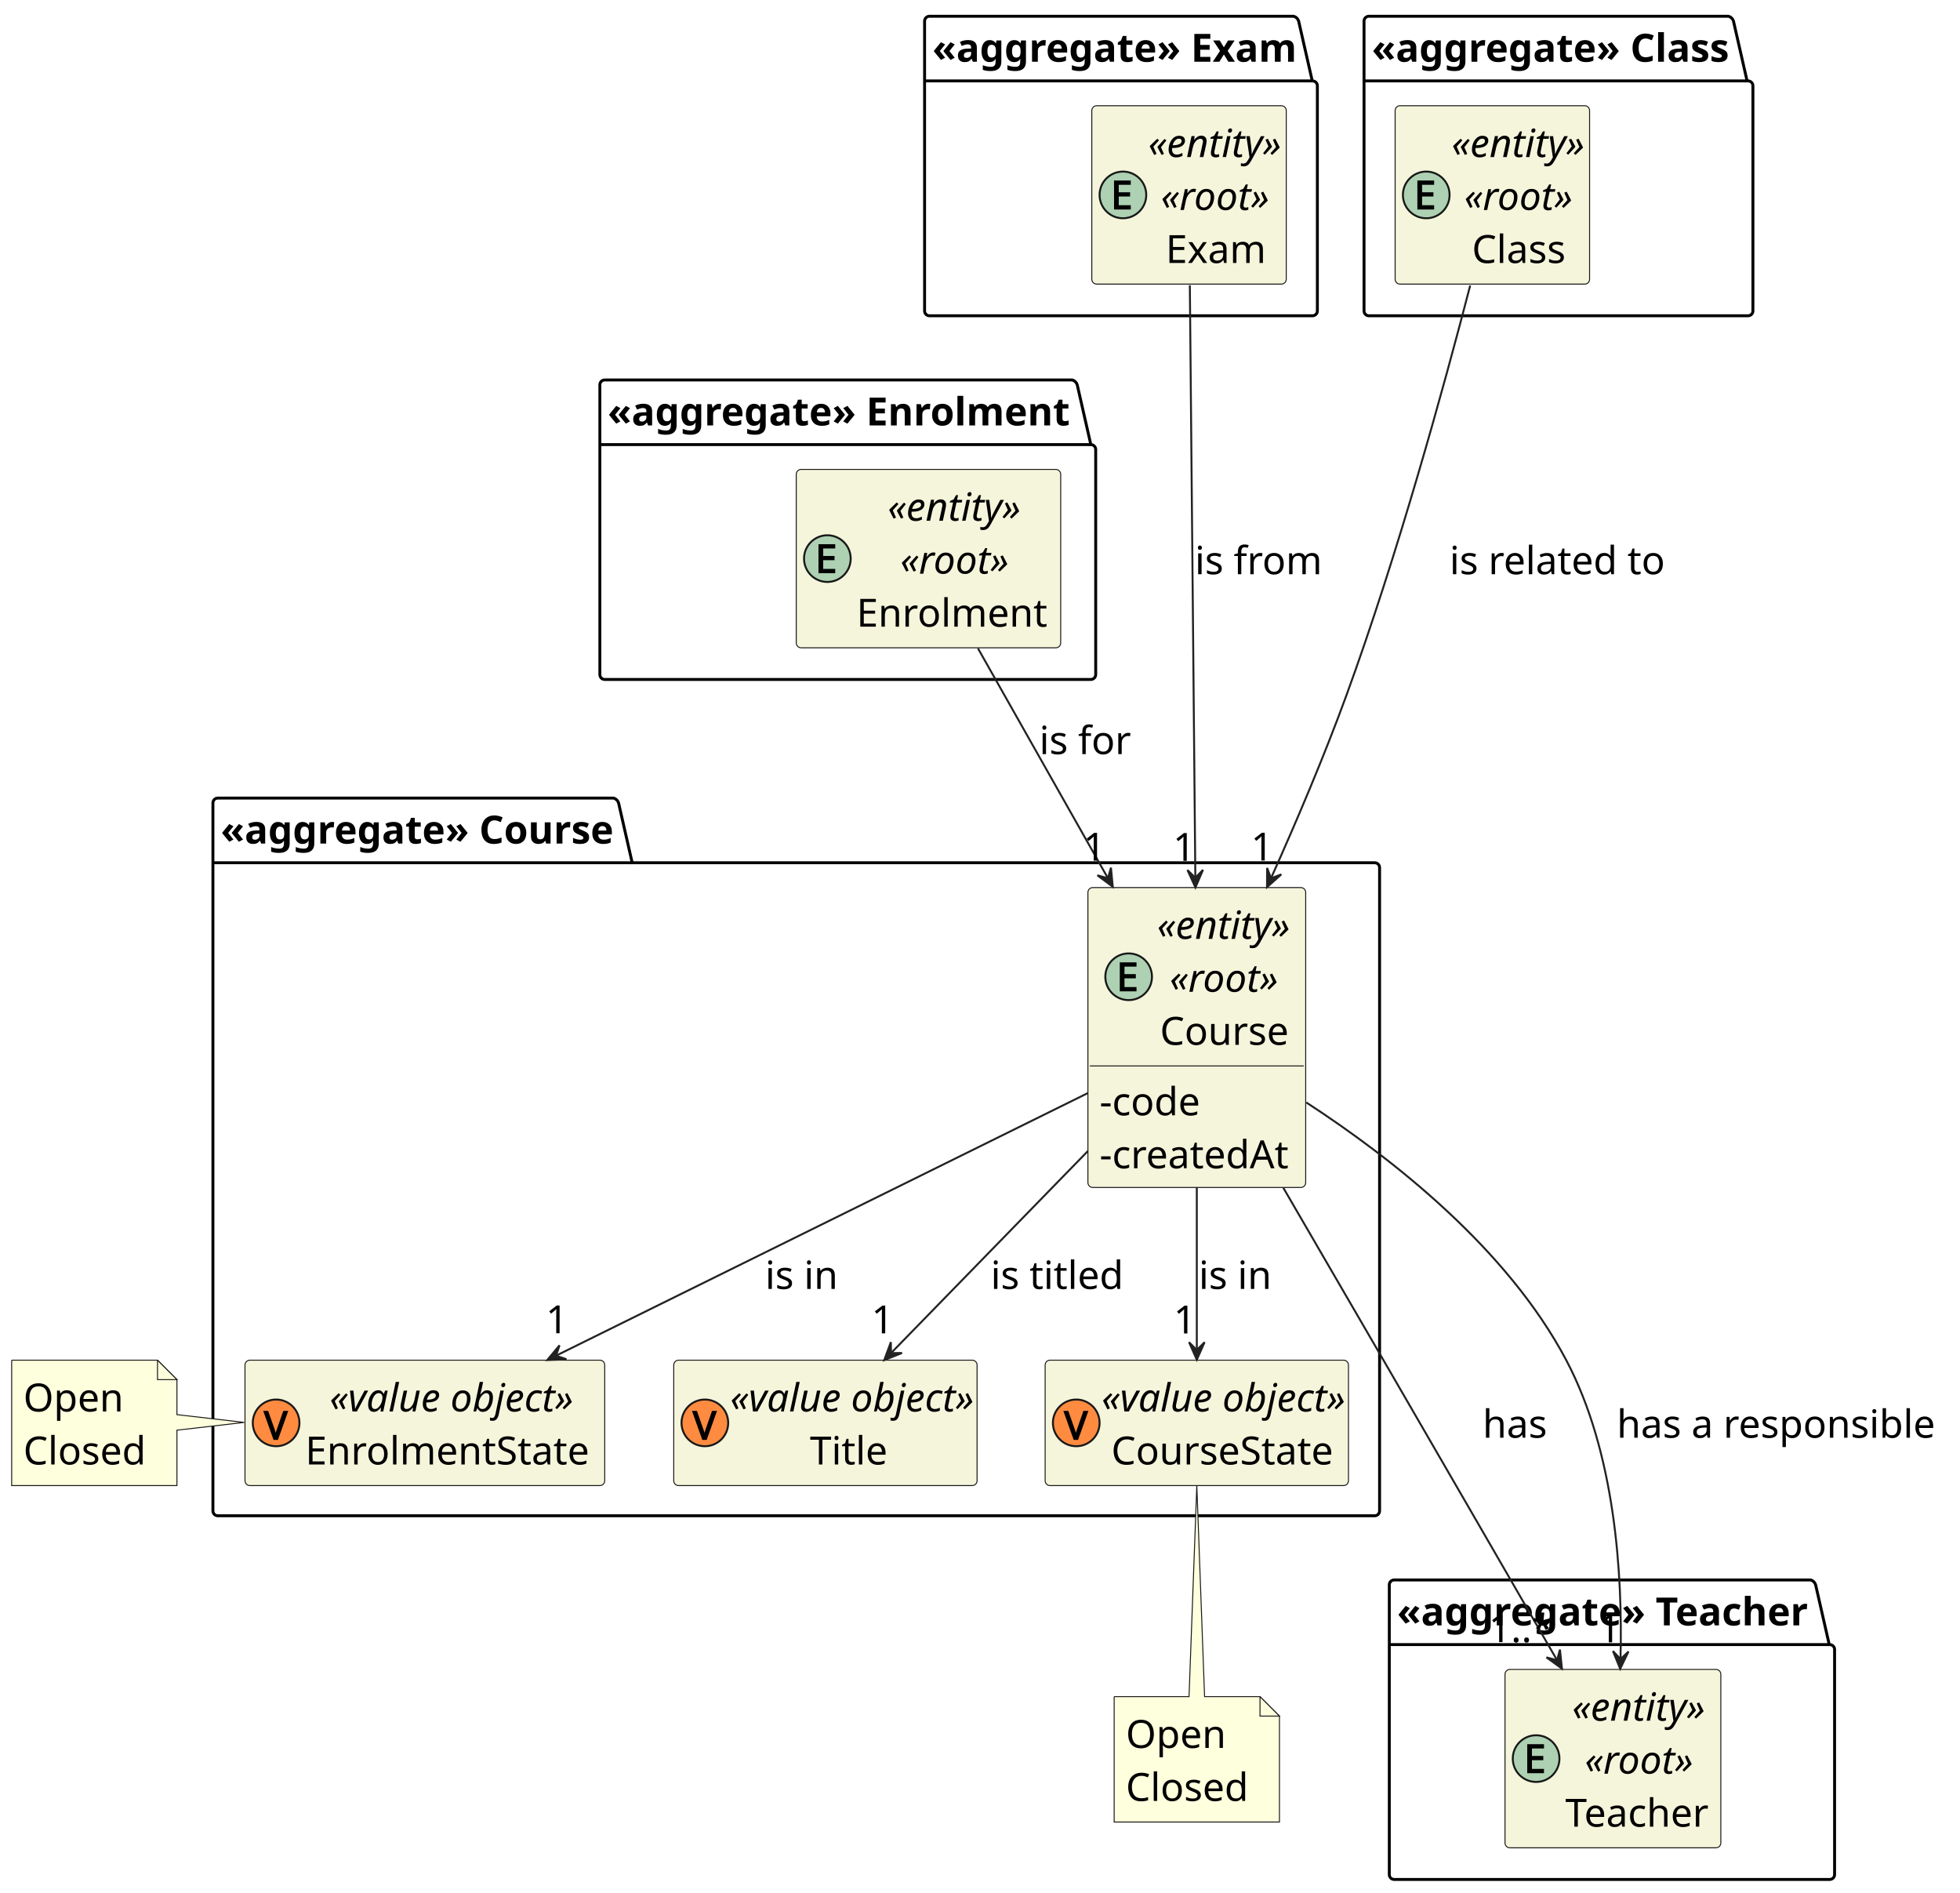
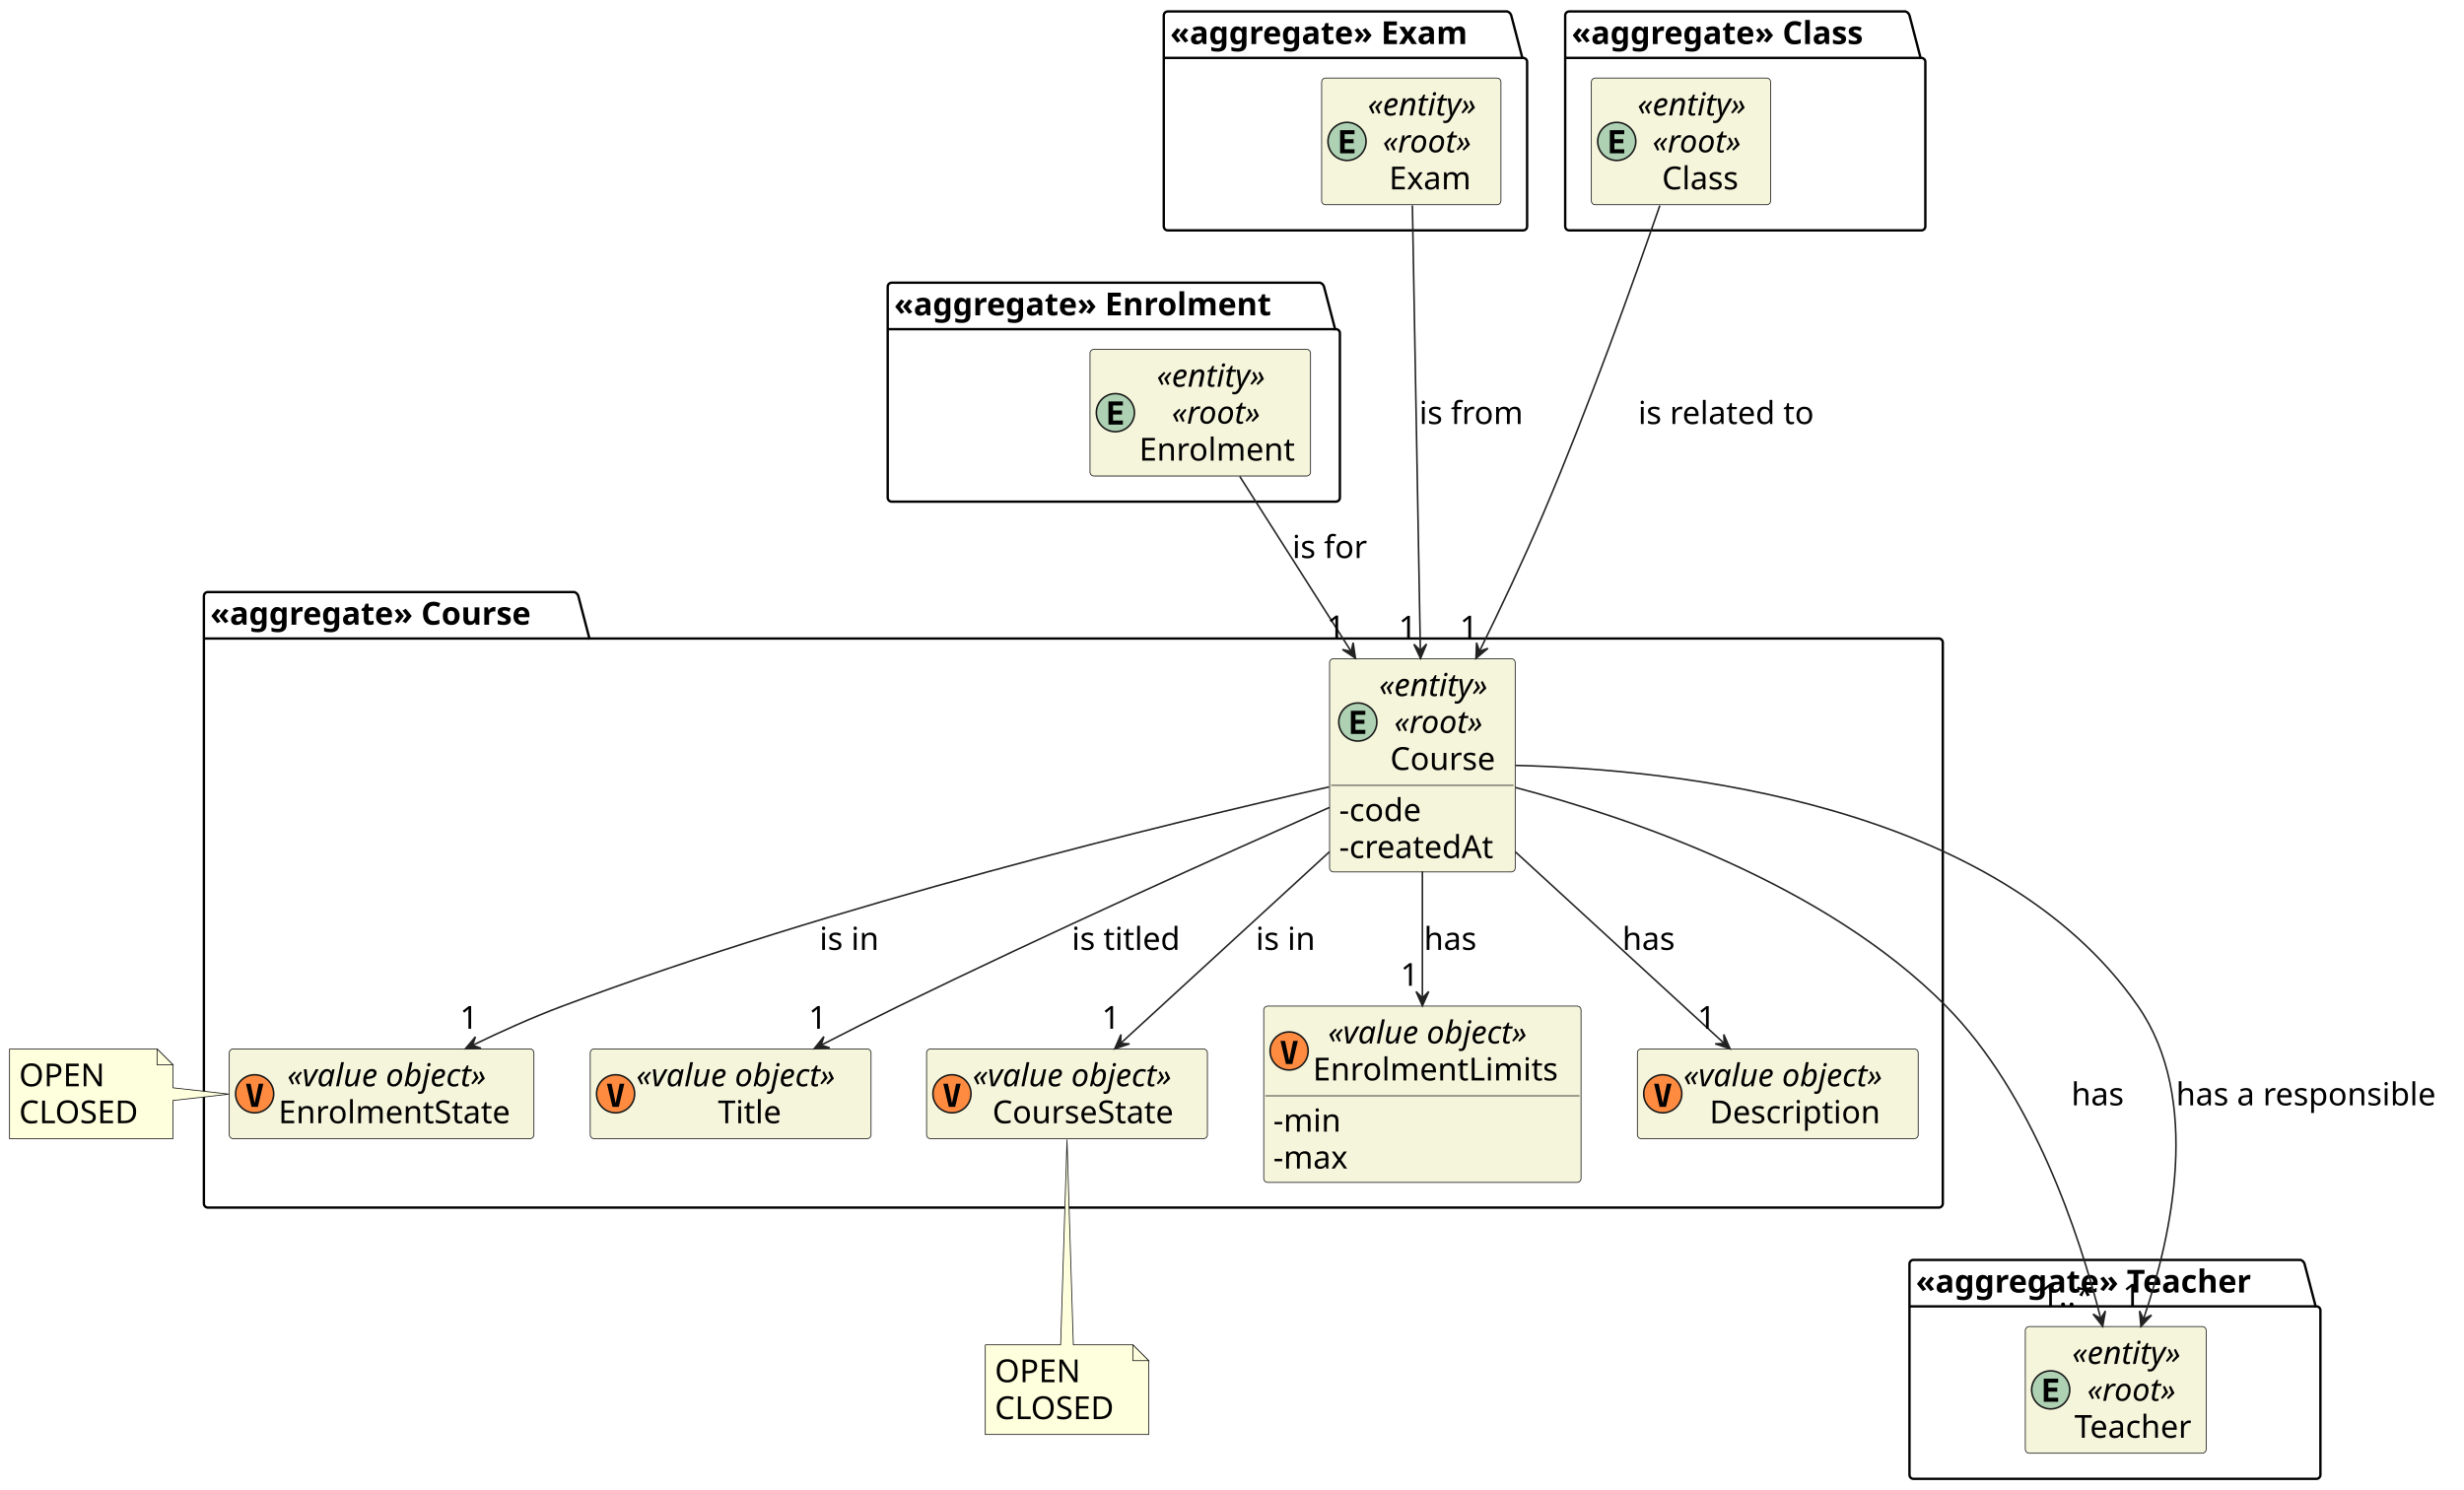
- <svg xmlns="http://www.w3.org/2000/svg" contentStyleType="text/css" height="973px" preserveAspectRatio="none" style="width:1008px;height:973px;background:#FFFFFF;" version="1.1" viewBox="0 0 1008 973" width="1008px" zoomAndPan="magnify">
+ <svg xmlns="http://www.w3.org/2000/svg" contentStyleType="text/css" height="939px" preserveAspectRatio="none" style="width:1553px;height:939px;background:#FFFFFF;" version="1.1" viewBox="0 0 1553 939" width="1553px" zoomAndPan="magnify">
  <defs />
  <g>
    <g id="cluster_&lt;&lt;aggregate&gt;&gt; Course">
-       <path d="M112,410.36 L315.625,410.36 A3.75,3.75 0 0 1 318.125,412.86 L325.125,443.6 L707,443.6 A2.5,2.5 0 0 1 709.5,446.1 L709.5,776.86 A2.5,2.5 0 0 1 707,779.36 L112,779.36 A2.5,2.5 0 0 1 109.5,776.86 L109.5,412.86 A2.5,2.5 0 0 1 112,410.36 " fill="none" style="stroke:#000000;stroke-width:1.5;" />
-       <line style="stroke:#000000;stroke-width:1.5;" x1="109.5" x2="325.125" y1="443.6" y2="443.6" />
-       <text fill="#000000" font-family="sans-serif" font-size="20" font-weight="bold" lengthAdjust="spacing" textLength="202.625" x="113.5" y="433.74">«aggregate» Course</text>
+       <path d="M131,373.217 L362,373.217 A3.75,3.75 0 0 1 364.5,375.717 L371.5,402.498 L1222,402.498 A2.5,2.5 0 0 1 1224.5,404.998 L1224.5,758.717 A2.5,2.5 0 0 1 1222,761.217 L131,761.217 A2.5,2.5 0 0 1 128.5,758.717 L128.5,375.717 A2.5,2.5 0 0 1 131,373.217 " fill="none" style="stroke:#000000;stroke-width:1.5;" />
+       <line style="stroke:#000000;stroke-width:1.5;" x1="128.5" x2="371.5" y1="402.498" y2="402.498" />
+       <text fill="#000000" font-family="sans-serif" font-size="20" font-weight="bold" lengthAdjust="spacing" textLength="230" x="132.5" y="393.781">«aggregate» Course</text>
    </g>
    <g id="cluster_&lt;&lt;aggregate&gt;&gt; Enrolment">
-       <path d="M311,195.36 L551.5,195.36 A3.75,3.75 0 0 1 554,197.86 L561,228.6 L561,228.6 A2.5,2.5 0 0 1 563.5,231.1 L563.5,346.86 A2.5,2.5 0 0 1 561,349.36 L311,349.36 A2.5,2.5 0 0 1 308.5,346.86 L308.5,197.86 A2.5,2.5 0 0 1 311,195.36 " fill="none" style="stroke:#000000;stroke-width:1.5;" />
-       <line style="stroke:#000000;stroke-width:1.5;" x1="308.5" x2="561" y1="228.6" y2="228.6" />
-       <text fill="#000000" font-family="sans-serif" font-size="20" font-weight="bold" lengthAdjust="spacing" textLength="239.5" x="312.5" y="218.74">«aggregate» Enrolment</text>
+       <path d="M562,178.217 L832,178.217 A3.75,3.75 0 0 1 834.5,180.717 L841.5,207.498 L842,207.498 A2.5,2.5 0 0 1 844.5,209.998 L844.5,313.717 A2.5,2.5 0 0 1 842,316.217 L562,316.217 A2.5,2.5 0 0 1 559.5,313.717 L559.5,180.717 A2.5,2.5 0 0 1 562,178.217 " fill="none" style="stroke:#000000;stroke-width:1.5;" />
+       <line style="stroke:#000000;stroke-width:1.5;" x1="559.5" x2="841.5" y1="207.498" y2="207.498" />
+       <text fill="#000000" font-family="sans-serif" font-size="20" font-weight="bold" lengthAdjust="spacing" textLength="269" x="563.5" y="198.781">«aggregate» Enrolment</text>
    </g>
    <g id="cluster_&lt;&lt;aggregate&gt;&gt; Exam">
-       <path d="M478,8.36 L665.375,8.36 A3.75,3.75 0 0 1 667.875,10.86 L674.875,41.6 L675,41.6 A2.5,2.5 0 0 1 677.5,44.1 L677.5,159.86 A2.5,2.5 0 0 1 675,162.36 L478,162.36 A2.5,2.5 0 0 1 475.5,159.86 L475.5,10.86 A2.5,2.5 0 0 1 478,8.36 " fill="none" style="stroke:#000000;stroke-width:1.5;" />
-       <line style="stroke:#000000;stroke-width:1.5;" x1="475.5" x2="674.875" y1="41.6" y2="41.6" />
-       <text fill="#000000" font-family="sans-serif" font-size="20" font-weight="bold" lengthAdjust="spacing" textLength="186.375" x="479.5" y="31.74">«aggregate» Exam</text>
+       <path d="M736,7.217 L950,7.217 A3.75,3.75 0 0 1 952.5,9.717 L959.5,36.498 L960,36.498 A2.5,2.5 0 0 1 962.5,38.998 L962.5,142.717 A2.5,2.5 0 0 1 960,145.217 L736,145.217 A2.5,2.5 0 0 1 733.5,142.717 L733.5,9.717 A2.5,2.5 0 0 1 736,7.217 " fill="none" style="stroke:#000000;stroke-width:1.5;" />
+       <line style="stroke:#000000;stroke-width:1.5;" x1="733.5" x2="959.5" y1="36.498" y2="36.498" />
+       <text fill="#000000" font-family="sans-serif" font-size="20" font-weight="bold" lengthAdjust="spacing" textLength="213" x="737.5" y="27.781">«aggregate» Exam</text>
    </g>
    <g id="cluster_&lt;&lt;aggregate&gt;&gt; Teacher">
-       <path d="M717,812.36 L931.25,812.36 A3.75,3.75 0 0 1 933.75,814.86 L940.75,845.6 L941,845.6 A2.5,2.5 0 0 1 943.5,848.1 L943.5,963.86 A2.5,2.5 0 0 1 941,966.36 L717,966.36 A2.5,2.5 0 0 1 714.5,963.86 L714.5,814.86 A2.5,2.5 0 0 1 717,812.36 " fill="none" style="stroke:#000000;stroke-width:1.5;" />
-       <line style="stroke:#000000;stroke-width:1.5;" x1="714.5" x2="940.75" y1="845.6" y2="845.6" />
-       <text fill="#000000" font-family="sans-serif" font-size="20" font-weight="bold" lengthAdjust="spacing" textLength="213.25" x="718.5" y="835.74">«aggregate» Teacher</text>
+       <path d="M1206,794.217 L1450,794.217 A3.75,3.75 0 0 1 1452.5,796.717 L1459.5,823.498 L1460,823.498 A2.5,2.5 0 0 1 1462.5,825.998 L1462.5,929.717 A2.5,2.5 0 0 1 1460,932.217 L1206,932.217 A2.5,2.5 0 0 1 1203.5,929.717 L1203.5,796.717 A2.5,2.5 0 0 1 1206,794.217 " fill="none" style="stroke:#000000;stroke-width:1.5;" />
+       <line style="stroke:#000000;stroke-width:1.5;" x1="1203.5" x2="1459.5" y1="823.498" y2="823.498" />
+       <text fill="#000000" font-family="sans-serif" font-size="20" font-weight="bold" lengthAdjust="spacing" textLength="243" x="1207.5" y="814.781">«aggregate» Teacher</text>
    </g>
    <g id="cluster_&lt;&lt;aggregate&gt;&gt; Class">
-       <path d="M704,8.36 L889,8.36 A3.75,3.75 0 0 1 891.5,10.86 L898.5,41.6 L899,41.6 A2.5,2.5 0 0 1 901.5,44.1 L901.5,159.86 A2.5,2.5 0 0 1 899,162.36 L704,162.36 A2.5,2.5 0 0 1 701.5,159.86 L701.5,10.86 A2.5,2.5 0 0 1 704,8.36 " fill="none" style="stroke:#000000;stroke-width:1.5;" />
-       <line style="stroke:#000000;stroke-width:1.5;" x1="701.5" x2="898.5" y1="41.6" y2="41.6" />
-       <text fill="#000000" font-family="sans-serif" font-size="20" font-weight="bold" lengthAdjust="spacing" textLength="184" x="705.5" y="31.74">«aggregate» Class</text>
+       <path d="M989,7.217 L1201,7.217 A3.75,3.75 0 0 1 1203.5,9.717 L1210.5,36.498 L1211,36.498 A2.5,2.5 0 0 1 1213.5,38.998 L1213.5,142.717 A2.5,2.5 0 0 1 1211,145.217 L989,145.217 A2.5,2.5 0 0 1 986.5,142.717 L986.5,9.717 A2.5,2.5 0 0 1 989,7.217 " fill="none" style="stroke:#000000;stroke-width:1.5;" />
+       <line style="stroke:#000000;stroke-width:1.5;" x1="986.5" x2="1210.5" y1="36.498" y2="36.498" />
+       <text fill="#000000" font-family="sans-serif" font-size="20" font-weight="bold" lengthAdjust="spacing" textLength="211" x="990.5" y="27.781">«aggregate» Class</text>
    </g>
    <g id="elem_Course">
-       <rect codeLine="21" fill="#F5F5DC" height="154.2" id="Course" rx="2.5" ry="2.5" style="stroke:#181818;stroke-width:0.5;" width="112" x="559.5" y="456.36" />
-       <ellipse cx="580.45" cy="502.22" fill="#ADD1B2" rx="12" ry="12" style="stroke:#181818;stroke-width:1.0;" />
-       <path d="M584.497,509.72 L575.888,509.72 L575.888,494.814 L584.497,494.814 L584.497,497.017 L578.309,497.017 L578.309,500.861 L584.138,500.861 L584.138,503.033 L578.309,503.033 L578.309,507.517 L584.497,507.517 L584.497,509.72 Z " fill="#000000" />
-       <text fill="#000000" font-family="sans-serif" font-size="20" font-style="italic" lengthAdjust="spacing" textLength="70" x="595.05" y="482.74">«entity»</text>
-       <text fill="#000000" font-family="sans-serif" font-size="20" font-style="italic" lengthAdjust="spacing" textLength="57" x="601.55" y="509.98">«root»</text>
-       <text fill="#000000" font-family="sans-serif" font-size="20" lengthAdjust="spacing" textLength="67" x="596.55" y="537.22">Course</text>
-       <line style="stroke:#181818;stroke-width:0.5;" x1="560.5" x2="670.5" y1="548.08" y2="548.08" />
-       <text fill="#000000" font-family="sans-serif" font-size="20" lengthAdjust="spacing" textLength="52" x="565.5" y="573.46">-code</text>
-       <text fill="#000000" font-family="sans-serif" font-size="20" lengthAdjust="spacing" textLength="100" x="565.5" y="600.7">-createdAt</text>
+       <rect codeLine="30" fill="#F5F5DC" height="134.406" id="Course" rx="2.5" ry="2.5" style="stroke:#181818;stroke-width:0.5;" width="117" x="838" y="415.217" />
+       <ellipse cx="855.8" cy="455.139" fill="#ADD1B2" rx="12" ry="12" style="stroke:#181818;stroke-width:1.0;" />
+       <path d="M860.519,462.639 L851.441,462.639 L851.441,448.06 L860.519,448.06 L860.519,450.592 L854.316,450.592 L854.316,453.748 L859.941,453.748 L859.941,456.279 L854.316,456.279 L854.316,460.092 L860.519,460.092 L860.519,462.639 Z " fill="#000000" />
+       <text fill="#000000" font-family="sans-serif" font-size="20" font-style="italic" lengthAdjust="spacing" textLength="83" x="869.2" y="438.781">«entity»</text>
+       <text fill="#000000" font-family="sans-serif" font-size="20" font-style="italic" lengthAdjust="spacing" textLength="64" x="878.7" y="462.062">«root»</text>
+       <text fill="#000000" font-family="sans-serif" font-size="20" lengthAdjust="spacing" textLength="69" x="876.2" y="485.344">Course</text>
+       <line style="stroke:#181818;stroke-width:0.5;" x1="839" x2="954" y1="495.06" y2="495.06" />
+       <text fill="#000000" font-family="sans-serif" font-size="20" lengthAdjust="spacing" textLength="55" x="844" y="517.625">-code</text>
+       <text fill="#000000" font-family="sans-serif" font-size="20" lengthAdjust="spacing" textLength="105" x="844" y="540.906">-createdAt</text>
    </g>
    <g id="elem_Title">
-       <rect codeLine="53" fill="#F5F5DC" height="64.48" id="Title" rx="2.5" ry="2.5" style="stroke:#181818;stroke-width:0.5;" width="156" x="346.5" y="699.36" />
-       <ellipse cx="362.5" cy="731.6" fill="#FF8B40" rx="12" ry="12" style="stroke:#181818;stroke-width:1.0;" />
-       <path d="M368.75,725.444 L363.438,740.35 L361.188,740.35 L355.875,725.444 L358.406,725.444 L361.703,734.803 Q361.922,735.397 362.078,735.944 Q362.25,736.491 362.375,736.991 Q362.516,737.475 362.312,737.522 Q362.094,737.491 362.234,736.975 Q362.375,736.459 362.547,735.928 Q362.719,735.381 362.922,734.772 L366.188,725.444 L368.75,725.444 Z " fill="#000000" />
-       <text fill="#000000" font-family="sans-serif" font-size="20" font-style="italic" lengthAdjust="spacing" textLength="126" x="375.5" y="725.74">«value object»</text>
-       <text fill="#000000" font-family="sans-serif" font-size="20" lengthAdjust="spacing" textLength="44" x="416.5" y="752.98">Title</text>
+       <rect codeLine="62" fill="#F5F5DC" height="56.562" id="Title" rx="2.5" ry="2.5" style="stroke:#181818;stroke-width:0.5;" width="177" x="372" y="661.217" />
+       <ellipse cx="388" cy="689.498" fill="#FF8B40" rx="12" ry="12" style="stroke:#181818;stroke-width:1.0;" />
+       <path d="M388.016,695.342 L390.578,683.17 L393.484,683.17 L390.016,697.748 L386.031,697.748 L382.562,683.17 L385.453,683.17 L388.016,695.342 Z " fill="#000000" />
+       <text fill="#000000" font-family="sans-serif" font-size="20" font-style="italic" lengthAdjust="spacing" textLength="147" x="401" y="684.781">«value object»</text>
+       <text fill="#000000" font-family="sans-serif" font-size="20" lengthAdjust="spacing" textLength="44" x="452.5" y="708.062">Title</text>
    </g>
    <g id="elem_EnrolmentState">
-       <rect codeLine="54" fill="#F5F5DC" height="64.48" id="EnrolmentState" rx="2.5" ry="2.5" style="stroke:#181818;stroke-width:0.5;" width="185" x="126" y="699.36" />
-       <ellipse cx="142" cy="731.6" fill="#FF8B40" rx="12" ry="12" style="stroke:#181818;stroke-width:1.0;" />
-       <path d="M148.25,725.444 L142.938,740.35 L140.688,740.35 L135.375,725.444 L137.906,725.444 L141.203,734.803 Q141.422,735.397 141.578,735.944 Q141.75,736.491 141.875,736.991 Q142.016,737.475 141.812,737.522 Q141.594,737.491 141.734,736.975 Q141.875,736.459 142.047,735.928 Q142.219,735.381 142.422,734.772 L145.688,725.444 L148.25,725.444 Z " fill="#000000" />
-       <text fill="#000000" font-family="sans-serif" font-size="20" font-style="italic" lengthAdjust="spacing" textLength="126" x="169.5" y="725.74">«value object»</text>
-       <text fill="#000000" font-family="sans-serif" font-size="20" lengthAdjust="spacing" textLength="151" x="157" y="752.98">EnrolmentState</text>
+       <rect codeLine="63" fill="#F5F5DC" height="56.562" id="EnrolmentState" rx="2.5" ry="2.5" style="stroke:#181818;stroke-width:0.5;" width="192" x="144.5" y="661.217" />
+       <ellipse cx="160.5" cy="689.498" fill="#FF8B40" rx="12" ry="12" style="stroke:#181818;stroke-width:1.0;" />
+       <path d="M160.516,695.342 L163.078,683.17 L165.984,683.17 L162.516,697.748 L158.531,697.748 L155.062,683.17 L157.953,683.17 L160.516,695.342 Z " fill="#000000" />
+       <text fill="#000000" font-family="sans-serif" font-size="20" font-style="italic" lengthAdjust="spacing" textLength="147" x="181" y="684.781">«value object»</text>
+       <text fill="#000000" font-family="sans-serif" font-size="20" lengthAdjust="spacing" textLength="158" x="175.5" y="708.062">EnrolmentState</text>
    </g>
    <g id="elem_CourseState">
-       <rect codeLine="55" fill="#F5F5DC" height="64.48" id="CourseState" rx="2.5" ry="2.5" style="stroke:#181818;stroke-width:0.5;" width="156" x="537.5" y="699.36" />
-       <ellipse cx="553.5" cy="731.6" fill="#FF8B40" rx="12" ry="12" style="stroke:#181818;stroke-width:1.0;" />
-       <path d="M559.75,725.444 L554.438,740.35 L552.188,740.35 L546.875,725.444 L549.406,725.444 L552.703,734.803 Q552.922,735.397 553.078,735.944 Q553.25,736.491 553.375,736.991 Q553.516,737.475 553.312,737.522 Q553.094,737.491 553.234,736.975 Q553.375,736.459 553.547,735.928 Q553.719,735.381 553.922,734.772 L557.188,725.444 L559.75,725.444 Z " fill="#000000" />
-       <text fill="#000000" font-family="sans-serif" font-size="20" font-style="italic" lengthAdjust="spacing" textLength="126" x="566.5" y="725.74">«value object»</text>
-       <text fill="#000000" font-family="sans-serif" font-size="20" lengthAdjust="spacing" textLength="116" x="571.5" y="752.98">CourseState</text>
+       <rect codeLine="64" fill="#F5F5DC" height="56.562" id="CourseState" rx="2.5" ry="2.5" style="stroke:#181818;stroke-width:0.5;" width="177" x="584" y="661.217" />
+       <ellipse cx="600" cy="689.498" fill="#FF8B40" rx="12" ry="12" style="stroke:#181818;stroke-width:1.0;" />
+       <path d="M600.016,695.342 L602.578,683.17 L605.484,683.17 L602.016,697.748 L598.031,697.748 L594.562,683.17 L597.453,683.17 L600.016,695.342 Z " fill="#000000" />
+       <text fill="#000000" font-family="sans-serif" font-size="20" font-style="italic" lengthAdjust="spacing" textLength="147" x="613" y="684.781">«value object»</text>
+       <text fill="#000000" font-family="sans-serif" font-size="20" lengthAdjust="spacing" textLength="122" x="625.5" y="708.062">CourseState</text>
+     </g>
+     <g id="elem_EnrolmentLimits">
+       <rect codeLine="21" fill="#F5F5DC" height="111.125" id="EnrolmentLimits" rx="2.5" ry="2.5" style="stroke:#181818;stroke-width:0.5;" width="200" x="796.5" y="634.217" />
+       <ellipse cx="812.5" cy="662.498" fill="#FF8B40" rx="12" ry="12" style="stroke:#181818;stroke-width:1.0;" />
+       <path d="M812.516,668.342 L815.078,656.17 L817.984,656.17 L814.516,670.748 L810.531,670.748 L807.062,656.17 L809.953,656.17 L812.516,668.342 Z " fill="#000000" />
+       <text fill="#000000" font-family="sans-serif" font-size="20" font-style="italic" lengthAdjust="spacing" textLength="147" x="837" y="657.781">«value object»</text>
+       <text fill="#000000" font-family="sans-serif" font-size="20" lengthAdjust="spacing" textLength="166" x="827.5" y="681.062">EnrolmentLimits</text>
+       <line style="stroke:#181818;stroke-width:0.5;" x1="797.5" x2="995.5" y1="690.779" y2="690.779" />
+       <text fill="#000000" font-family="sans-serif" font-size="20" lengthAdjust="spacing" textLength="46" x="802.5" y="713.344">-min</text>
+       <text fill="#000000" font-family="sans-serif" font-size="20" lengthAdjust="spacing" textLength="50" x="802.5" y="736.625">-max</text>
+     </g>
+     <g id="elem_Description">
+       <rect codeLine="20" fill="#F5F5DC" height="56.562" id="Description" rx="2.5" ry="2.5" style="stroke:#181818;stroke-width:0.5;" width="177" x="1032" y="661.217" />
+       <ellipse cx="1048" cy="689.498" fill="#FF8B40" rx="12" ry="12" style="stroke:#181818;stroke-width:1.0;" />
+       <path d="M1048.016,695.342 L1050.578,683.17 L1053.484,683.17 L1050.016,697.748 L1046.031,697.748 L1042.562,683.17 L1045.453,683.17 L1048.016,695.342 Z " fill="#000000" />
+       <text fill="#000000" font-family="sans-serif" font-size="20" font-style="italic" lengthAdjust="spacing" textLength="147" x="1061" y="684.781">«value object»</text>
+       <text fill="#000000" font-family="sans-serif" font-size="20" lengthAdjust="spacing" textLength="114" x="1077.5" y="708.062">Description</text>
    </g>
    <g id="elem_Enrolment">
-       <rect codeLine="26" fill="#F5F5DC" height="91.72" id="Enrolment" rx="2.5" ry="2.5" style="stroke:#181818;stroke-width:0.5;" width="136" x="409.5" y="241.36" />
-       <ellipse cx="425.5" cy="287.22" fill="#ADD1B2" rx="12" ry="12" style="stroke:#181818;stroke-width:1.0;" />
-       <path d="M429.547,294.72 L420.938,294.72 L420.938,279.814 L429.547,279.814 L429.547,282.017 L423.359,282.017 L423.359,285.861 L429.188,285.861 L429.188,288.033 L423.359,288.033 L423.359,292.517 L429.547,292.517 L429.547,294.72 Z " fill="#000000" />
-       <text fill="#000000" font-family="sans-serif" font-size="20" font-style="italic" lengthAdjust="spacing" textLength="70" x="456.5" y="267.74">«entity»</text>
-       <text fill="#000000" font-family="sans-serif" font-size="20" font-style="italic" lengthAdjust="spacing" textLength="57" x="463" y="294.98">«root»</text>
-       <text fill="#000000" font-family="sans-serif" font-size="20" lengthAdjust="spacing" textLength="102" x="440.5" y="322.22">Enrolment</text>
+       <rect codeLine="35" fill="#F5F5DC" height="79.844" id="Enrolment" rx="2.5" ry="2.5" style="stroke:#181818;stroke-width:0.5;" width="139" x="687" y="220.217" />
+       <ellipse cx="703" cy="260.139" fill="#ADD1B2" rx="12" ry="12" style="stroke:#181818;stroke-width:1.0;" />
+       <path d="M707.719,267.639 L698.641,267.639 L698.641,253.06 L707.719,253.06 L707.719,255.592 L701.516,255.592 L701.516,258.748 L707.141,258.748 L707.141,261.279 L701.516,261.279 L701.516,265.092 L707.719,265.092 L707.719,267.639 Z " fill="#000000" />
+       <text fill="#000000" font-family="sans-serif" font-size="20" font-style="italic" lengthAdjust="spacing" textLength="83" x="729" y="243.781">«entity»</text>
+       <text fill="#000000" font-family="sans-serif" font-size="20" font-style="italic" lengthAdjust="spacing" textLength="64" x="738.5" y="267.062">«root»</text>
+       <text fill="#000000" font-family="sans-serif" font-size="20" lengthAdjust="spacing" textLength="105" x="718" y="290.344">Enrolment</text>
    </g>
    <g id="elem_Exam">
-       <rect codeLine="33" fill="#F5F5DC" height="91.72" id="Exam" rx="2.5" ry="2.5" style="stroke:#181818;stroke-width:0.5;" width="100" x="561.5" y="54.36" />
-       <ellipse cx="577.5" cy="100.22" fill="#ADD1B2" rx="12" ry="12" style="stroke:#181818;stroke-width:1.0;" />
-       <path d="M581.547,107.72 L572.938,107.72 L572.938,92.814 L581.547,92.814 L581.547,95.017 L575.359,95.017 L575.359,98.861 L581.188,98.861 L581.188,101.032 L575.359,101.032 L575.359,105.517 L581.547,105.517 L581.547,107.72 Z " fill="#000000" />
-       <text fill="#000000" font-family="sans-serif" font-size="20" font-style="italic" lengthAdjust="spacing" textLength="70" x="590.5" y="80.74">«entity»</text>
-       <text fill="#000000" font-family="sans-serif" font-size="20" font-style="italic" lengthAdjust="spacing" textLength="57" x="597" y="107.98">«root»</text>
-       <text fill="#000000" font-family="sans-serif" font-size="20" lengthAdjust="spacing" textLength="52" x="599.5" y="135.22">Exam</text>
+       <rect codeLine="42" fill="#F5F5DC" height="79.844" id="Exam" rx="2.5" ry="2.5" style="stroke:#181818;stroke-width:0.5;" width="113" x="833" y="49.217" />
+       <ellipse cx="849" cy="89.139" fill="#ADD1B2" rx="12" ry="12" style="stroke:#181818;stroke-width:1.0;" />
+       <path d="M853.719,96.639 L844.641,96.639 L844.641,82.061 L853.719,82.061 L853.719,84.592 L847.516,84.592 L847.516,87.748 L853.141,87.748 L853.141,90.279 L847.516,90.279 L847.516,94.092 L853.719,94.092 L853.719,96.639 Z " fill="#000000" />
+       <text fill="#000000" font-family="sans-serif" font-size="20" font-style="italic" lengthAdjust="spacing" textLength="83" x="862" y="72.781">«entity»</text>
+       <text fill="#000000" font-family="sans-serif" font-size="20" font-style="italic" lengthAdjust="spacing" textLength="64" x="871.5" y="96.062">«root»</text>
+       <text fill="#000000" font-family="sans-serif" font-size="20" lengthAdjust="spacing" textLength="56" x="875.5" y="119.344">Exam</text>
    </g>
    <g id="elem_Teacher">
-       <rect codeLine="40" fill="#F5F5DC" height="91.72" id="Teacher" rx="2.5" ry="2.5" style="stroke:#181818;stroke-width:0.5;" width="111" x="774" y="858.36" />
-       <ellipse cx="790" cy="904.22" fill="#ADD1B2" rx="12" ry="12" style="stroke:#181818;stroke-width:1.0;" />
-       <path d="M794.047,911.72 L785.438,911.72 L785.438,896.814 L794.047,896.814 L794.047,899.017 L787.859,899.017 L787.859,902.861 L793.688,902.861 L793.688,905.033 L787.859,905.033 L787.859,909.517 L794.047,909.517 L794.047,911.72 Z " fill="#000000" />
-       <text fill="#000000" font-family="sans-serif" font-size="20" font-style="italic" lengthAdjust="spacing" textLength="70" x="808.5" y="884.74">«entity»</text>
-       <text fill="#000000" font-family="sans-serif" font-size="20" font-style="italic" lengthAdjust="spacing" textLength="57" x="815" y="911.98">«root»</text>
-       <text fill="#000000" font-family="sans-serif" font-size="20" lengthAdjust="spacing" textLength="77" x="805" y="939.22">Teacher</text>
+       <rect codeLine="49" fill="#F5F5DC" height="79.844" id="Teacher" rx="2.5" ry="2.5" style="stroke:#181818;stroke-width:0.5;" width="114" x="1276.5" y="836.217" />
+       <ellipse cx="1292.5" cy="876.139" fill="#ADD1B2" rx="12" ry="12" style="stroke:#181818;stroke-width:1.0;" />
+       <path d="M1297.219,883.639 L1288.141,883.639 L1288.141,869.061 L1297.219,869.061 L1297.219,871.592 L1291.016,871.592 L1291.016,874.748 L1296.641,874.748 L1296.641,877.279 L1291.016,877.279 L1291.016,881.092 L1297.219,881.092 L1297.219,883.639 Z " fill="#000000" />
+       <text fill="#000000" font-family="sans-serif" font-size="20" font-style="italic" lengthAdjust="spacing" textLength="83" x="1306" y="859.781">«entity»</text>
+       <text fill="#000000" font-family="sans-serif" font-size="20" font-style="italic" lengthAdjust="spacing" textLength="64" x="1315.5" y="883.062">«root»</text>
+       <text fill="#000000" font-family="sans-serif" font-size="20" lengthAdjust="spacing" textLength="80" x="1307.5" y="906.344">Teacher</text>
    </g>
    <g id="elem_Class">
-       <rect codeLine="47" fill="#F5F5DC" height="91.72" id="Class" rx="2.5" ry="2.5" style="stroke:#181818;stroke-width:0.5;" width="100" x="717.5" y="54.36" />
-       <ellipse cx="733.5" cy="100.22" fill="#ADD1B2" rx="12" ry="12" style="stroke:#181818;stroke-width:1.0;" />
-       <path d="M737.547,107.72 L728.938,107.72 L728.938,92.814 L737.547,92.814 L737.547,95.017 L731.359,95.017 L731.359,98.861 L737.188,98.861 L737.188,101.032 L731.359,101.032 L731.359,105.517 L737.547,105.517 L737.547,107.72 Z " fill="#000000" />
-       <text fill="#000000" font-family="sans-serif" font-size="20" font-style="italic" lengthAdjust="spacing" textLength="70" x="746.5" y="80.74">«entity»</text>
-       <text fill="#000000" font-family="sans-serif" font-size="20" font-style="italic" lengthAdjust="spacing" textLength="57" x="753" y="107.98">«root»</text>
-       <text fill="#000000" font-family="sans-serif" font-size="20" lengthAdjust="spacing" textLength="49" x="757" y="135.22">Class</text>
+       <rect codeLine="56" fill="#F5F5DC" height="79.844" id="Class" rx="2.5" ry="2.5" style="stroke:#181818;stroke-width:0.5;" width="113" x="1003" y="49.217" />
+       <ellipse cx="1019" cy="89.139" fill="#ADD1B2" rx="12" ry="12" style="stroke:#181818;stroke-width:1.0;" />
+       <path d="M1023.719,96.639 L1014.641,96.639 L1014.641,82.061 L1023.719,82.061 L1023.719,84.592 L1017.516,84.592 L1017.516,87.748 L1023.141,87.748 L1023.141,90.279 L1017.516,90.279 L1017.516,94.092 L1023.719,94.092 L1023.719,96.639 Z " fill="#000000" />
+       <text fill="#000000" font-family="sans-serif" font-size="20" font-style="italic" lengthAdjust="spacing" textLength="83" x="1032" y="72.781">«entity»</text>
+       <text fill="#000000" font-family="sans-serif" font-size="20" font-style="italic" lengthAdjust="spacing" textLength="64" x="1041.5" y="96.062">«root»</text>
+       <text fill="#000000" font-family="sans-serif" font-size="20" lengthAdjust="spacing" textLength="52" x="1047.5" y="119.344">Class</text>
    </g>
-     <g id="elem_GMN15">
-       <path d="M6,699.36 L6,763.84 A0,0 0 0 0 6,763.84 L91,763.84 A0,0 0 0 0 91,763.84 L91,735.36 L125.61,731.36 L91,727.36 L91,709.36 L81,699.36 L6,699.36 A0,0 0 0 0 6,699.36 " fill="#FEFFDD" style="stroke:#181818;stroke-width:0.5;" />
-       <path d="M81,699.36 L81,709.36 L91,709.36 L81,699.36 " fill="#FEFFDD" style="stroke:#181818;stroke-width:0.5;" />
-       <text fill="#000000" font-family="sans-serif" font-size="20" lengthAdjust="spacing" textLength="52" x="12" y="725.74">Open</text>
-       <text fill="#000000" font-family="sans-serif" font-size="20" lengthAdjust="spacing" textLength="64" x="12" y="752.98">Closed</text>
+     <g id="elem_GMN17">
+       <path d="M6,661.217 L6,717.779 A0,0 0 0 0 6,717.779 L109,717.779 A0,0 0 0 0 109,717.779 L109,693.717 L144.43,689.717 L109,685.717 L109,671.217 L99,661.217 L6,661.217 A0,0 0 0 0 6,661.217 " fill="#FEFFDD" style="stroke:#181818;stroke-width:0.5;" />
+       <path d="M99,661.217 L99,671.217 L109,671.217 L99,661.217 " fill="#FEFFDD" style="stroke:#181818;stroke-width:0.5;" />
+       <text fill="#000000" font-family="sans-serif" font-size="20" lengthAdjust="spacing" textLength="56" x="12" y="684.781">OPEN</text>
+       <text fill="#000000" font-family="sans-serif" font-size="20" lengthAdjust="spacing" textLength="82" x="12" y="708.062">CLOSED</text>
    </g>
-     <g id="elem_GMN18">
-       <path d="M573,872.36 L573,936.84 A0,0 0 0 0 573,936.84 L658,936.84 A0,0 0 0 0 658,936.84 L658,882.36 L648,872.36 L619.5,872.36 L615.5,763.72 L611.5,872.36 L573,872.36 A0,0 0 0 0 573,872.36 " fill="#FEFFDD" style="stroke:#181818;stroke-width:0.5;" />
-       <path d="M648,872.36 L648,882.36 L658,882.36 L648,872.36 " fill="#FEFFDD" style="stroke:#181818;stroke-width:0.5;" />
-       <text fill="#000000" font-family="sans-serif" font-size="20" lengthAdjust="spacing" textLength="52" x="579" y="898.74">Open</text>
-       <text fill="#000000" font-family="sans-serif" font-size="20" lengthAdjust="spacing" textLength="64" x="579" y="925.98">Closed</text>
+     <g id="elem_GMN20">
+       <path d="M621,847.717 L621,904.279 A0,0 0 0 0 621,904.279 L724,904.279 A0,0 0 0 0 724,904.279 L724,857.717 L714,847.717 L676.5,847.717 L672.5,718.337 L668.5,847.717 L621,847.717 A0,0 0 0 0 621,847.717 " fill="#FEFFDD" style="stroke:#181818;stroke-width:0.5;" />
+       <path d="M714,847.717 L714,857.717 L724,857.717 L714,847.717 " fill="#FEFFDD" style="stroke:#181818;stroke-width:0.5;" />
+       <text fill="#000000" font-family="sans-serif" font-size="20" lengthAdjust="spacing" textLength="56" x="627" y="871.281">OPEN</text>
+       <text fill="#000000" font-family="sans-serif" font-size="20" lengthAdjust="spacing" textLength="82" x="627" y="894.562">CLOSED</text>
    </g>
    <g id="link_Course_Title">
-       <path codeLine="57" d="M559.48,591.84 C526.72,625.46 486.43,666.8 458.44,695.53 " fill="none" id="Course-to-Title" style="stroke:#222222;stroke-width:1.0;" />
-       <polygon fill="#222222" points="454.75,699.32,463.892,695.655,458.235,695.735,458.155,690.078,454.75,699.32" style="stroke:#222222;stroke-width:1.0;" />
-       <text fill="#000000" font-family="sans-serif" font-size="20" lengthAdjust="spacing" textLength="73" x="509.5" y="662.74">is titled</text>
-       <text fill="#000000" font-family="sans-serif" font-size="20" lengthAdjust="spacing" textLength="11" x="448.159" y="685.567">1</text>
+       <path codeLine="66" d="M837.97,508.947 C771.68,538.327 660.64,588.287 566.5,634.217 C550.66,641.947 533.62,650.567 517.94,658.627 " fill="none" id="Course-to-Title" style="stroke:#222222;stroke-width:1.0;" />
+       <polygon fill="#222222" points="513.12,661.107,522.951,660.521,517.56,658.808,519.274,653.417,513.12,661.107" style="stroke:#222222;stroke-width:1.0;" />
+       <text fill="#000000" font-family="sans-serif" font-size="20" lengthAdjust="spacing" textLength="75" x="675.5" y="598.781">is titled</text>
+       <text fill="#000000" font-family="sans-serif" font-size="20" lengthAdjust="spacing" textLength="13" x="509.632" y="648.473">1</text>
    </g>
    <g id="link_Course_EnrolmentState">
-       <path codeLine="58" d="M559.46,562.03 C487.58,597.51 363.03,659.01 286,697.03 " fill="none" id="Course-to-EnrolmentState" style="stroke:#222222;stroke-width:1.0;" />
-       <polygon fill="#222222" points="281.46,699.28,291.301,698.883,285.943,697.067,287.76,691.709,281.46,699.28" style="stroke:#222222;stroke-width:1.0;" />
-       <text fill="#000000" font-family="sans-serif" font-size="20" lengthAdjust="spacing" textLength="40" x="393.5" y="662.74">is in</text>
-       <text fill="#000000" font-family="sans-serif" font-size="20" lengthAdjust="spacing" textLength="11" x="280.695" y="685.52">1</text>
+       <path codeLine="67" d="M837.68,496.047 C737.02,518.797 525.99,569.897 354.5,634.217 C335.66,641.287 315.68,650.287 297.81,658.927 " fill="none" id="Course-to-EnrolmentState" style="stroke:#222222;stroke-width:1.0;" />
+       <polygon fill="#222222" points="293.31,661.107,303.153,660.773,297.808,658.922,299.658,653.577,293.31,661.107" style="stroke:#222222;stroke-width:1.0;" />
+       <text fill="#000000" font-family="sans-serif" font-size="20" lengthAdjust="spacing" textLength="41" x="516.5" y="598.781">is in</text>
+       <text fill="#000000" font-family="sans-serif" font-size="20" lengthAdjust="spacing" textLength="13" x="289.861" y="648.473">1</text>
    </g>
    <g id="link_Course_Teacher">
-       <path codeLine="59" d="M659.99,610.73 C676.22,638.62 694.7,670.41 711.5,699.36 C742.01,751.95 776.85,812.21 800.72,853.53 " fill="none" id="Course-to-Teacher" style="stroke:#222222;stroke-width:1.0;" />
-       <polygon fill="#222222" points="803.29,857.97,802.253,848.176,800.789,853.64,795.325,852.177,803.29,857.97" style="stroke:#222222;stroke-width:1.0;" />
-       <text fill="#000000" font-family="sans-serif" font-size="20" lengthAdjust="spacing" textLength="34" x="762.5" y="739.24">has</text>
-       <text fill="#000000" font-family="sans-serif" font-size="20" lengthAdjust="spacing" textLength="32" x="765.618" y="844.337">1..*</text>
+       <path codeLine="68" d="M955.16,496.427 C1027.53,515.487 1150.31,557.157 1226.5,634.217 C1281.38,689.717 1310.62,778.197 1324.03,831.097 " fill="none" id="Course-to-Teacher" style="stroke:#222222;stroke-width:1.0;" />
+       <polygon fill="#222222" points="1325.28,836.107,1326.978,826.405,1324.067,831.256,1319.217,828.346,1325.28,836.107" style="stroke:#222222;stroke-width:1.0;" />
+       <text fill="#000000" font-family="sans-serif" font-size="20" lengthAdjust="spacing" textLength="35" x="1305.5" y="696.781">has</text>
+       <text fill="#000000" font-family="sans-serif" font-size="20" lengthAdjust="spacing" textLength="35" x="1286.181" y="823.481">1..*</text>
    </g>
    <g id="link_Course_Teacher">
-       <path codeLine="60" d="M671.83,566.87 C716.1,595.67 775.17,642.01 805.5,699.36 C830.73,747.07 834.52,809.67 833.4,852.88 " fill="none" id="Course-to-Teacher-1" style="stroke:#222222;stroke-width:1.0;" />
-       <polygon fill="#222222" points="833.24,858.05,837.521,849.18,833.397,853.053,829.525,848.929,833.24,858.05" style="stroke:#222222;stroke-width:1.0;" />
-       <text fill="#000000" font-family="sans-serif" font-size="20" lengthAdjust="spacing" textLength="169" x="831.5" y="739.24">has a responsible</text>
-       <text fill="#000000" font-family="sans-serif" font-size="20" lengthAdjust="spacing" textLength="11" x="822.004" y="844.428">1</text>
+       <path codeLine="69" d="M955.13,482.487 C1055.66,484.847 1258.68,506.147 1347.5,634.217 C1387.99,692.597 1368.71,779.347 1351.07,831.287 " fill="none" id="Course-to-Teacher-1" style="stroke:#222222;stroke-width:1.0;" />
+       <polygon fill="#222222" points="1349.37,836.207,1356.083,829,1350.998,831.479,1348.519,826.395,1349.37,836.207" style="stroke:#222222;stroke-width:1.0;" />
+       <text fill="#000000" font-family="sans-serif" font-size="20" lengthAdjust="spacing" textLength="174" x="1371.5" y="696.781">has a responsible</text>
+       <text fill="#000000" font-family="sans-serif" font-size="20" lengthAdjust="spacing" textLength="13" x="1337.863" y="823.597">1</text>
    </g>
    <g id="link_Course_CourseState">
-       <path codeLine="61" d="M615.5,610.42 C615.5,639.13 615.5,670.49 615.5,693.94 " fill="none" id="Course-to-CourseState" style="stroke:#222222;stroke-width:1.0;" />
-       <polygon fill="#222222" points="615.5,699.12,619.5,690.12,615.5,694.12,611.5,690.12,615.5,699.12" style="stroke:#222222;stroke-width:1.0;" />
-       <text fill="#000000" font-family="sans-serif" font-size="20" lengthAdjust="spacing" textLength="40" x="616.5" y="662.74">is in</text>
-       <text fill="#000000" font-family="sans-serif" font-size="20" lengthAdjust="spacing" textLength="11" x="603.555" y="685.618">1</text>
+       <path codeLine="70" d="M837.94,536.937 C796.04,575.377 741.11,625.777 706.3,657.707 " fill="none" id="Course-to-CourseState" style="stroke:#222222;stroke-width:1.0;" />
+       <polygon fill="#222222" points="702.58,661.127,711.921,658.004,706.269,657.752,706.521,652.101,702.58,661.127" style="stroke:#222222;stroke-width:1.0;" />
+       <text fill="#000000" font-family="sans-serif" font-size="20" lengthAdjust="spacing" textLength="41" x="791.5" y="598.781">is in</text>
+       <text fill="#000000" font-family="sans-serif" font-size="20" lengthAdjust="spacing" textLength="13" x="694.443" y="648.497">1</text>
+     </g>
+     <g id="link_Course_Description">
+       <path codeLine="71" d="M955.06,536.937 C996.96,575.377 1051.89,625.777 1086.7,657.707 " fill="none" id="Course-to-Description" style="stroke:#222222;stroke-width:1.0;" />
+       <polygon fill="#222222" points="1090.42,661.127,1086.479,652.101,1086.731,657.752,1081.079,658.004,1090.42,661.127" style="stroke:#222222;stroke-width:1.0;" />
+       <text fill="#000000" font-family="sans-serif" font-size="20" lengthAdjust="spacing" textLength="35" x="1022.5" y="598.781">has</text>
+       <text fill="#000000" font-family="sans-serif" font-size="20" lengthAdjust="spacing" textLength="13" x="1069.875" y="648.497">1</text>
+     </g>
+     <g id="link_Course_EnrolmentLimits">
+       <path codeLine="72" d="M896.5,549.367 C896.5,574.897 896.5,603.877 896.5,628.787 " fill="none" id="Course-to-EnrolmentLimits" style="stroke:#222222;stroke-width:1.0;" />
+       <polygon fill="#222222" points="896.5,634.037,900.5,625.037,896.5,629.037,892.5,625.037,896.5,634.037" style="stroke:#222222;stroke-width:1.0;" />
+       <text fill="#000000" font-family="sans-serif" font-size="20" lengthAdjust="spacing" textLength="35" x="897.5" y="598.781">has</text>
+       <text fill="#000000" font-family="sans-serif" font-size="20" lengthAdjust="spacing" textLength="13" x="882.708" y="621.423">1</text>
    </g>
    <g id="link_Enrolment_Course">
-       <path codeLine="63" d="M502.97,333.4 C521.61,366.35 547.4,411.95 569.59,451.19 " fill="none" id="Enrolment-to-Course" style="stroke:#222222;stroke-width:1.0;" />
-       <polygon fill="#222222" points="572.28,455.94,571.343,446.136,569.824,451.585,564.375,450.065,572.28,455.94" style="stroke:#222222;stroke-width:1.0;" />
-       <text fill="#000000" font-family="sans-serif" font-size="20" lengthAdjust="spacing" textLength="50" x="534.5" y="387.74">is for</text>
-       <text fill="#000000" font-family="sans-serif" font-size="20" lengthAdjust="spacing" textLength="11" x="557.093" y="442.508">1</text>
+       <path codeLine="74" d="M781.37,300.297 C800.77,330.787 828.24,373.957 851.49,410.477 " fill="none" id="Enrolment-to-Course" style="stroke:#222222;stroke-width:1.0;" />
+       <polygon fill="#222222" points="854.3,414.897,852.86,405.154,851.623,410.674,846.103,409.437,854.3,414.897" style="stroke:#222222;stroke-width:1.0;" />
+       <text fill="#000000" font-family="sans-serif" font-size="20" lengthAdjust="spacing" textLength="49" x="814.5" y="351.781">is for</text>
+       <text fill="#000000" font-family="sans-serif" font-size="20" lengthAdjust="spacing" textLength="13" x="836.278" y="402.327">1</text>
    </g>
    <g id="link_Exam_Course">
-       <path codeLine="65" d="M611.92,146.67 C612.59,218.9 613.91,361.15 614.75,451.25 " fill="none" id="Exam-to-Course" style="stroke:#222222;stroke-width:1.0;" />
-       <polygon fill="#222222" points="614.79,456.3,618.687,447.255,614.733,451.3,610.687,447.346,614.79,456.3" style="stroke:#222222;stroke-width:1.0;" />
-       <text fill="#000000" font-family="sans-serif" font-size="20" lengthAdjust="spacing" textLength="69" x="614.5" y="295.24">is from</text>
-       <text fill="#000000" font-family="sans-serif" font-size="20" lengthAdjust="spacing" textLength="11" x="603.237" y="442.616">1</text>
+       <path codeLine="76" d="M890.2,129.497 C891.38,194.967 893.74,327.327 895.22,409.697 " fill="none" id="Exam-to-Course" style="stroke:#222222;stroke-width:1.0;" />
+       <polygon fill="#222222" points="895.32,415.047,899.139,405.969,895.22,410.048,891.141,406.129,895.32,415.047" style="stroke:#222222;stroke-width:1.0;" />
+       <text fill="#000000" font-family="sans-serif" font-size="20" lengthAdjust="spacing" textLength="69" x="894.5" y="267.281">is from</text>
+       <text fill="#000000" font-family="sans-serif" font-size="20" lengthAdjust="spacing" textLength="13" x="881.528" y="402.492">1</text>
    </g>
    <g id="link_Class_Course">
-       <path codeLine="67" d="M756.1,146.79 C742.7,198.42 718.92,284.92 692.5,357.36 C681.11,388.59 666.85,422.16 653.7,451.47 " fill="none" id="Class-to-Course" style="stroke:#222222;stroke-width:1.0;" />
-       <polygon fill="#222222" points="651.61,456.14,658.959,449.583,653.667,451.583,651.667,446.291,651.61,456.14" style="stroke:#222222;stroke-width:1.0;" />
-       <text fill="#000000" font-family="sans-serif" font-size="20" lengthAdjust="spacing" textLength="115" x="745.5" y="295.24">is related to</text>
-       <text fill="#000000" font-family="sans-serif" font-size="20" lengthAdjust="spacing" textLength="11" x="643.336" y="442.442">1</text>
+       <path codeLine="78" d="M1046.15,129.587 C1029.96,176.447 1001.25,256.847 972.5,324.217 C960.31,352.787 945.69,383.657 932.54,410.417 " fill="none" id="Class-to-Course" style="stroke:#222222;stroke-width:1.0;" />
+       <polygon fill="#222222" points="930.27,415.017,937.824,408.698,932.472,410.528,930.642,405.175,930.27,415.017" style="stroke:#222222;stroke-width:1.0;" />
+       <text fill="#000000" font-family="sans-serif" font-size="20" lengthAdjust="spacing" textLength="119" x="1032.5" y="267.281">is related to</text>
+       <text fill="#000000" font-family="sans-serif" font-size="20" lengthAdjust="spacing" textLength="13" x="920.082" y="402.459">1</text>
    </g>
  </g>
</svg>
